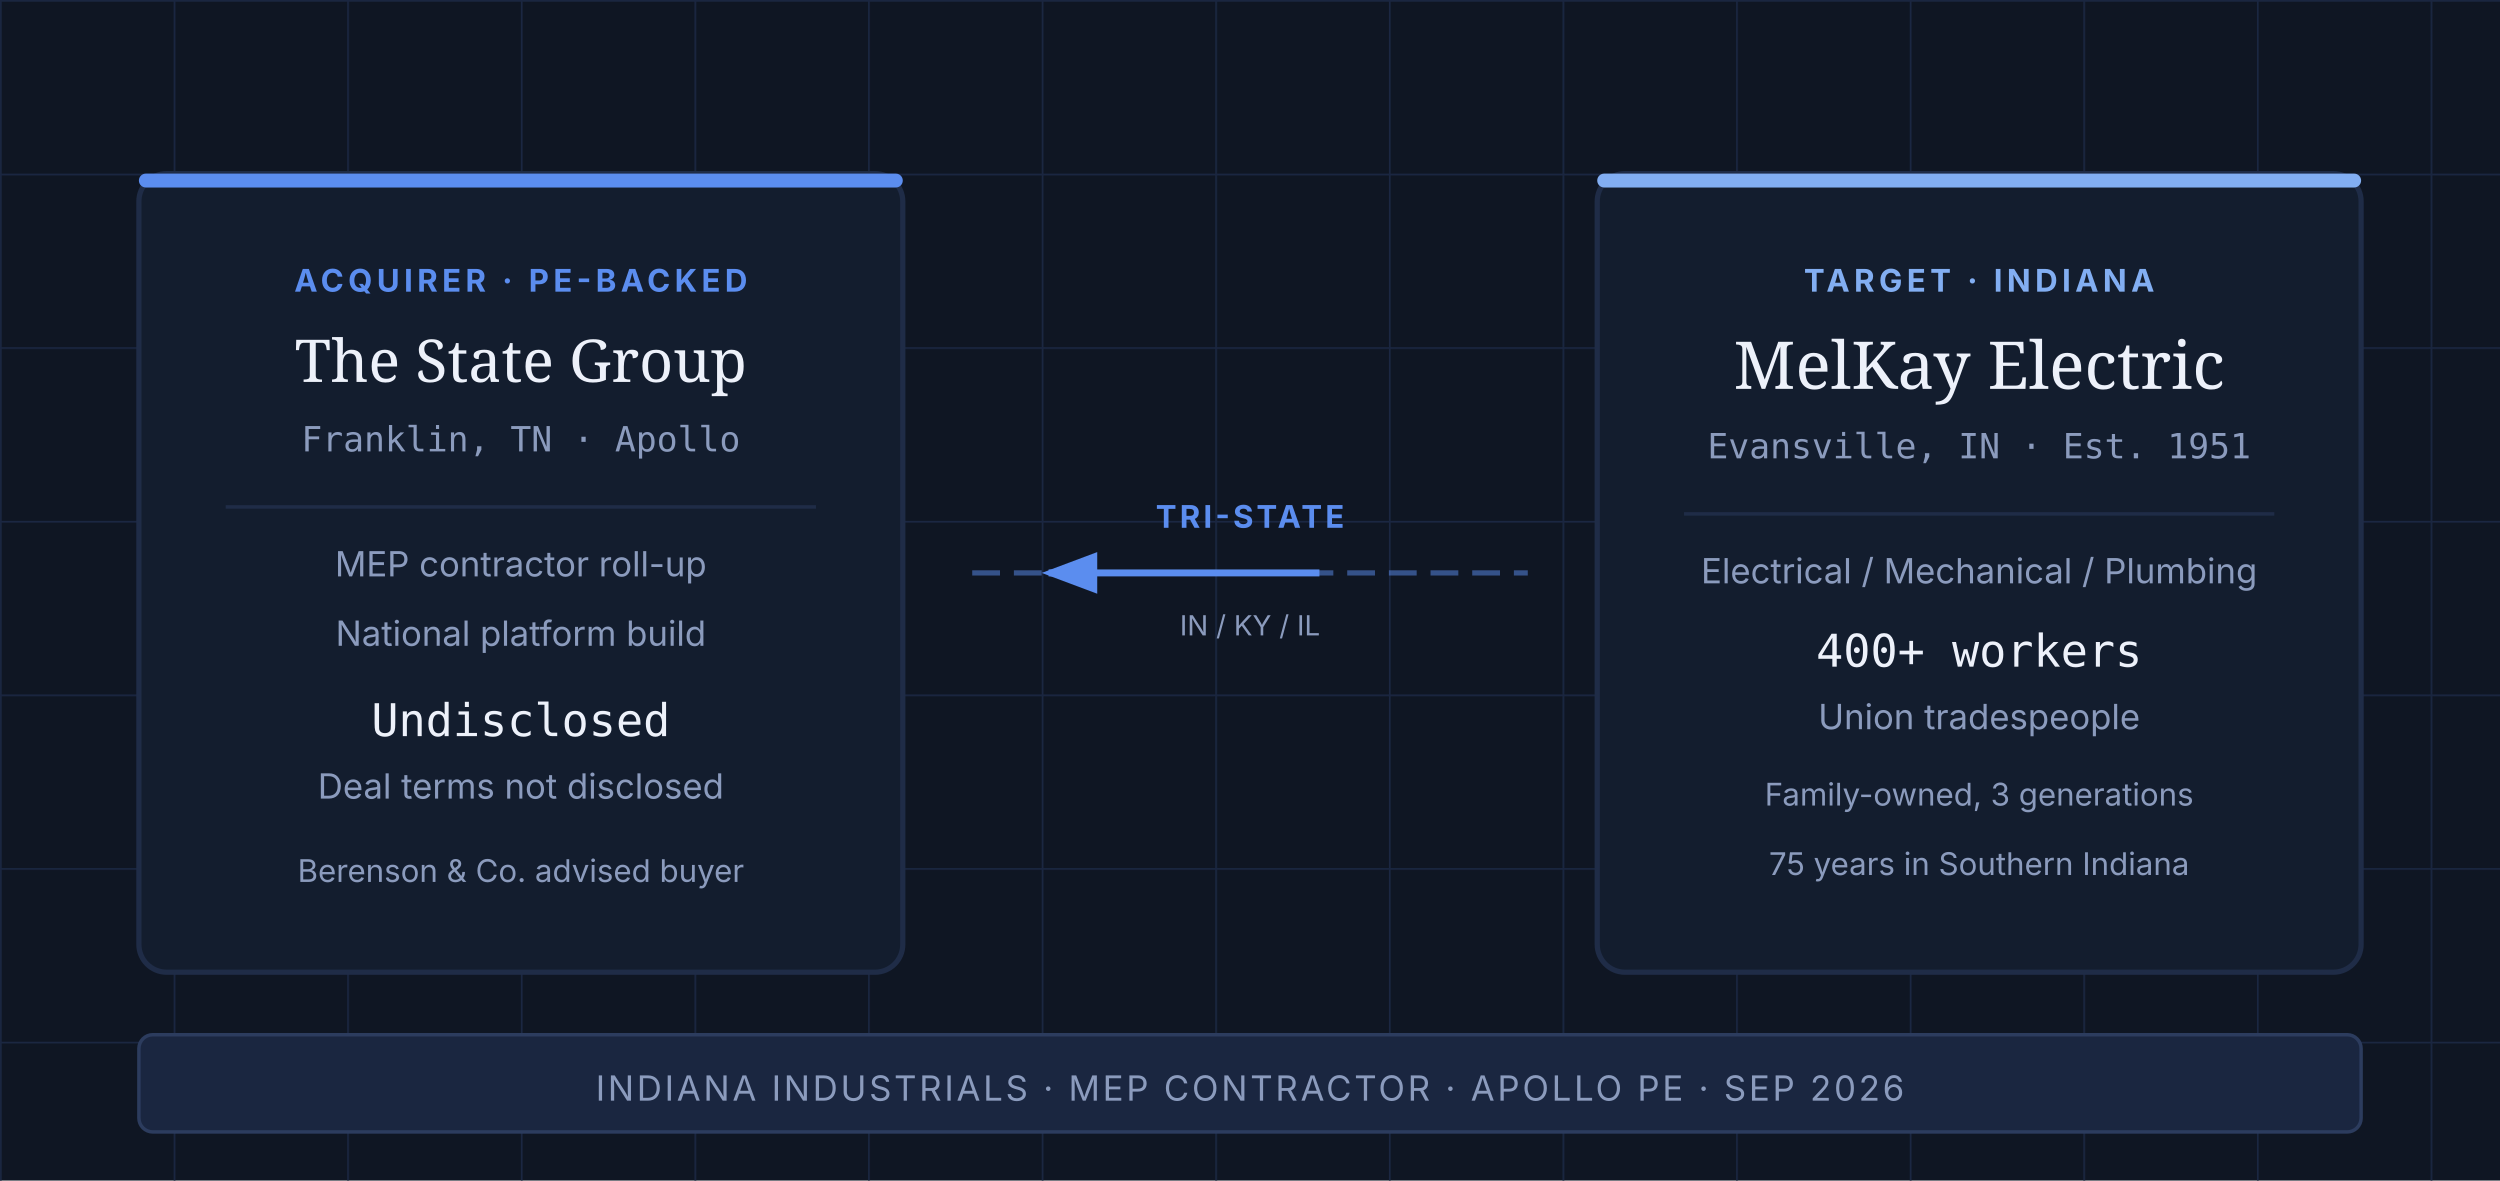
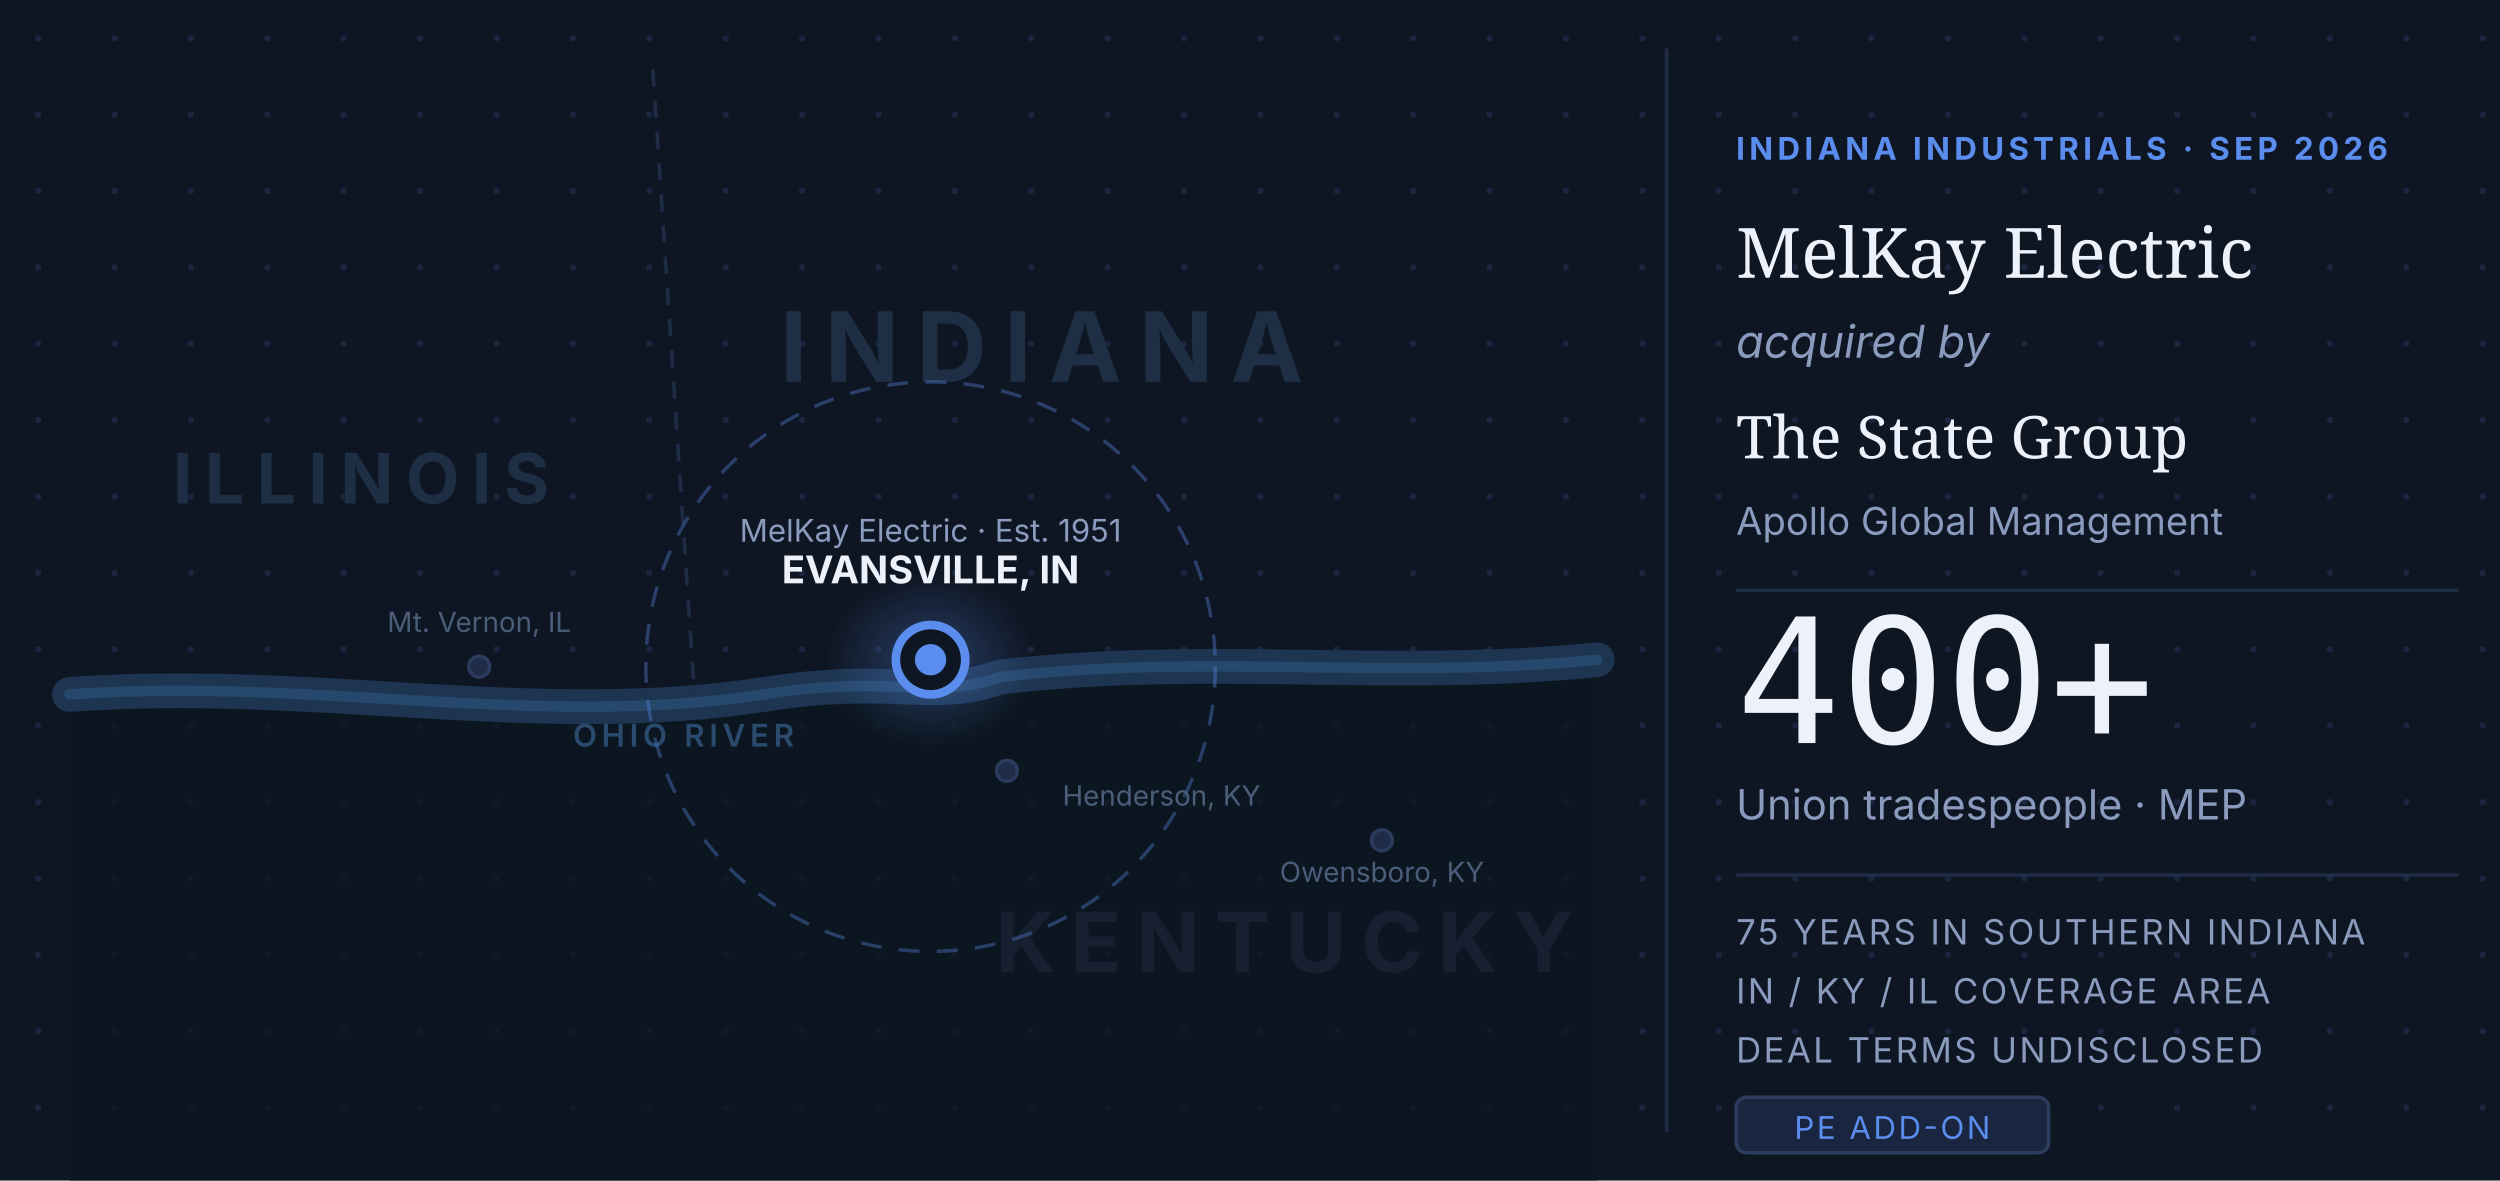
- <svg xmlns="http://www.w3.org/2000/svg" viewBox="0 0 720 340" style="width:100%;height:100%;display:block;">
+ <svg xmlns="http://www.w3.org/2000/svg" viewBox="0 0 720 340">
  <rect width="720" height="340" fill="#0f1623" />
  <defs>
-     <pattern id="grid-melkay" width="50" height="50" patternUnits="userSpaceOnUse">
-       <path d="M50 0L0 0 0 50" fill="none" stroke="#1a2640" stroke-width="1" />
+     <pattern id="dots-mk" width="22" height="22" patternUnits="userSpaceOnUse">
+       <circle cx="11" cy="11" r="0.9" fill="#1a2640" />
    </pattern>
-     <marker id="arr-melkay" markerWidth="8" markerHeight="6" refX="7" refY="3" orient="auto">
-       <path d="M0,0 L8,3 L0,6 Z" fill="#5b8def" />
-     </marker>
+     <radialGradient id="ev-glow" cx="50%" cy="50%" r="50%">
+       <stop offset="0%" stop-color="#5b8def" stop-opacity="0.32" />
+       <stop offset="100%" stop-color="#5b8def" stop-opacity="0" />
+     </radialGradient>
+     <linearGradient id="river-fade" x1="0%" y1="0%" x2="0%" y2="100%">
+       <stop offset="0%" stop-color="#1e3a58" stop-opacity="0.6" />
+       <stop offset="100%" stop-color="#0e1e32" stop-opacity="0.4" />
+     </linearGradient>
  </defs>
-   <rect width="720" height="340" fill="url(#grid-melkay)" />
-   <rect x="40" y="50" width="220" height="230" rx="8" fill="#131d2e" stroke="#1f2c47" stroke-width="1.5" />
-   <rect x="40" y="50" width="220" height="4" rx="2" fill="#5b8def" />
-   <text x="150" y="84" text-anchor="middle" fill="#5b8def" font-family="Inter,sans-serif" font-size="9" letter-spacing="0.14em" font-weight="700">ACQUIRER · PE-BACKED</text>
-   <text x="150" y="110" text-anchor="middle" fill="#edf1fa" font-family="Libre Baskerville,Georgia,serif" font-size="17">The State Group</text>
-   <text x="150" y="130" text-anchor="middle" fill="#8b9bbd" font-family="JetBrains Mono,monospace" font-size="10">Franklin, TN · Apollo</text>
-   <line x1="65" y1="146" x2="235" y2="146" stroke="#1f2c47" stroke-width="1" />
-   <text x="150" y="166" text-anchor="middle" fill="#8b9bbd" font-family="Inter,sans-serif" font-size="10">MEP contractor roll-up</text>
-   <text x="150" y="186" text-anchor="middle" fill="#8b9bbd" font-family="Inter,sans-serif" font-size="10">National platform build</text>
-   <text x="150" y="212" text-anchor="middle" fill="#edf1fa" font-family="JetBrains Mono,monospace" font-size="13" font-weight="500">Undisclosed</text>
-   <text x="150" y="230" text-anchor="middle" fill="#8b9bbd" font-family="Inter,sans-serif" font-size="10">Deal terms not disclosed</text>
-   <text x="150" y="254" text-anchor="middle" fill="#8b9bbd" font-family="Inter,sans-serif" font-size="9">Berenson &amp; Co. advised buyer</text>
-   <line x1="280" y1="165" x2="440" y2="165" stroke="#5b8def" stroke-width="1.5" stroke-dasharray="8 4" opacity="0.5" />
-   <text x="360" y="152" text-anchor="middle" fill="#5b8def" font-family="Inter,sans-serif" font-size="9" font-weight="700" letter-spacing="0.1em">TRI-STATE</text>
-   <line x1="380" y1="165" x2="302" y2="165" stroke="#5b8def" stroke-width="2" marker-end="url(#arr-melkay)" />
-   <text x="360" y="183" text-anchor="middle" fill="#8b9bbd" font-family="Inter,sans-serif" font-size="8">IN / KY / IL</text>
-   <rect x="460" y="50" width="220" height="230" rx="8" fill="#131d2e" stroke="#1f2c47" stroke-width="1.5" />
-   <rect x="460" y="50" width="220" height="4" rx="2" fill="#82aef2" />
-   <text x="570" y="84" text-anchor="middle" fill="#82aef2" font-family="Inter,sans-serif" font-size="9" letter-spacing="0.14em" font-weight="700">TARGET · INDIANA</text>
-   <text x="570" y="112" text-anchor="middle" fill="#edf1fa" font-family="Libre Baskerville,Georgia,serif" font-size="19">MelKay Electric</text>
-   <text x="570" y="132" text-anchor="middle" fill="#8b9bbd" font-family="JetBrains Mono,monospace" font-size="10">Evansville, IN · Est. 1951</text>
-   <line x1="485" y1="148" x2="655" y2="148" stroke="#1f2c47" stroke-width="1" />
-   <text x="570" y="168" text-anchor="middle" fill="#8b9bbd" font-family="Inter,sans-serif" font-size="10">Electrical / Mechanical / Plumbing</text>
-   <text x="570" y="192" text-anchor="middle" fill="#edf1fa" font-family="JetBrains Mono,monospace" font-size="13" font-weight="500">400+ workers</text>
-   <text x="570" y="210" text-anchor="middle" fill="#8b9bbd" font-family="Inter,sans-serif" font-size="10">Union tradespeople</text>
-   <text x="570" y="232" text-anchor="middle" fill="#8b9bbd" font-family="Inter,sans-serif" font-size="9">Family-owned, 3 generations</text>
-   <text x="570" y="252" text-anchor="middle" fill="#8b9bbd" font-family="Inter,sans-serif" font-size="9">75 years in Southern Indiana</text>
-   <rect x="40" y="298" width="640" height="28" rx="4" fill="#1a2640" stroke="#2c3c5e" />
-   <text x="360" y="317" text-anchor="middle" fill="#8b9bbd" font-family="Inter,sans-serif" font-size="10" letter-spacing="0.08em">INDIANA INDUSTRIALS · MEP CONTRACTOR · APOLLO PE · SEP 2026</text>
+   <rect width="720" height="340" fill="url(#dots-mk)" />
+   <path d="M 20,200 C 90,195 155,210 220,200 C 258,194 268,202 288,195 C 348,188 400,196 460,190 L 460,340 L 20,340 Z" fill="#0b1520" opacity="0.7" />
+   <path d="M 20,200 C 90,195 155,210 220,200 C 258,194 268,202 288,195 C 348,188 400,196 460,190" fill="none" stroke="#1d3550" stroke-width="10" stroke-linecap="round" />
+   <path d="M 20,200 C 90,195 155,210 220,200 C 258,194 268,202 288,195 C 348,188 400,196 460,190" fill="none" stroke="#2d5580" stroke-width="3" stroke-linecap="round" opacity="0.6" />
+   <text x="165" y="215" fill="#2a4a6e" font-family="Inter,sans-serif" font-size="9" font-weight="600" letter-spacing="0.15em">OHIO RIVER</text>
+   <line x1="188" y1="20" x2="200" y2="200" stroke="#1f2c47" stroke-width="1" stroke-dasharray="5 4" />
+   <text x="300" y="110" text-anchor="middle" fill="#1e2e45" font-family="Inter,sans-serif" font-size="28" font-weight="700" letter-spacing="0.18em">INDIANA</text>
+   <text x="370" y="280" text-anchor="middle" fill="#172030" font-family="Inter,sans-serif" font-size="24" font-weight="700" letter-spacing="0.18em">KENTUCKY</text>
+   <text x="104" y="145" text-anchor="middle" fill="#1e2e45" font-family="Inter,sans-serif" font-size="20" font-weight="700" letter-spacing="0.18em">ILLINOIS</text>
+   <circle cx="268" cy="192" r="82" fill="none" stroke="#5b8def" stroke-width="1" stroke-dasharray="6 5" opacity="0.35" />
+   <ellipse cx="268" cy="190" rx="30" ry="25" fill="url(#ev-glow)" />
+   <circle cx="138" cy="192" r="3" fill="#1f2c47" stroke="#2c3c5e" stroke-width="1" />
+   <text x="138" y="182" text-anchor="middle" fill="#4a5e7a" font-family="Inter,sans-serif" font-size="8">Mt. Vernon, IL</text>
+   <circle cx="290" cy="222" r="3" fill="#1f2c47" stroke="#2c3c5e" stroke-width="1" />
+   <text x="306" y="232" text-anchor="start" fill="#4a5e7a" font-family="Inter,sans-serif" font-size="8">Henderson, KY</text>
+   <circle cx="398" cy="242" r="3" fill="#1f2c47" stroke="#2c3c5e" stroke-width="1" />
+   <text x="398" y="254" text-anchor="middle" fill="#4a5e7a" font-family="Inter,sans-serif" font-size="8">Owensboro, KY</text>
+   <circle cx="268" cy="190" r="10" fill="#0f1623" stroke="#5b8def" stroke-width="2.5" />
+   <circle cx="268" cy="190" r="4.5" fill="#5b8def" />
+   <text x="268" y="168" text-anchor="middle" fill="#edf1fa" font-family="Inter,sans-serif" font-size="11" font-weight="700">EVANSVILLE, IN</text>
+   <text x="268" y="156" text-anchor="middle" fill="#8b9bbd" font-family="Inter,sans-serif" font-size="9">MelKay Electric · Est. 1951</text>
+   <line x1="480" y1="14" x2="480" y2="326" stroke="#1f2c47" stroke-width="1" />
+   <text x="500" y="46" fill="#5b8def" font-family="Inter,sans-serif" font-size="9" font-weight="700" letter-spacing="0.14em">INDIANA INDUSTRIALS · SEP 2026</text>
+   <text x="500" y="80" fill="#edf1fa" font-family="Libre Baskerville,Georgia,serif" font-size="20">MelKay Electric</text>
+   <text x="500" y="103" fill="#8b9bbd" font-family="Inter,sans-serif" font-size="13" font-style="italic">acquired by</text>
+   <text x="500" y="132" fill="#edf1fa" font-family="Libre Baskerville,Georgia,serif" font-size="17">The State Group</text>
+   <text x="500" y="154" fill="#8b9bbd" font-family="Inter,sans-serif" font-size="11">Apollo Global Management</text>
+   <line x1="500" y1="170" x2="708" y2="170" stroke="#1f2c47" stroke-width="1" />
+   <text x="500" y="214" fill="#edf1fa" font-family="JetBrains Mono,monospace" font-size="50" font-weight="500">400+</text>
+   <text x="500" y="236" fill="#8b9bbd" font-family="Inter,sans-serif" font-size="12">Union tradespeople · MEP</text>
+   <line x1="500" y1="252" x2="708" y2="252" stroke="#1f2c47" stroke-width="1" />
+   <text x="500" y="272" fill="#8b9bbd" font-family="Inter,sans-serif" font-size="10" letter-spacing="0.07em">75 YEARS IN SOUTHERN INDIANA</text>
+   <text x="500" y="289" fill="#8b9bbd" font-family="Inter,sans-serif" font-size="10" letter-spacing="0.07em">IN / KY / IL COVERAGE AREA</text>
+   <text x="500" y="306" fill="#8b9bbd" font-family="Inter,sans-serif" font-size="10" letter-spacing="0.07em">DEAL TERMS UNDISCLOSED</text>
+   <rect x="500" y="316" width="90" height="16" rx="3" fill="#1a2640" stroke="#2c3c5e" />
+   <text x="545" y="328" text-anchor="middle" fill="#5b8def" font-family="Inter,sans-serif" font-size="9" letter-spacing="0.08em">PE ADD-ON</text>
</svg>
